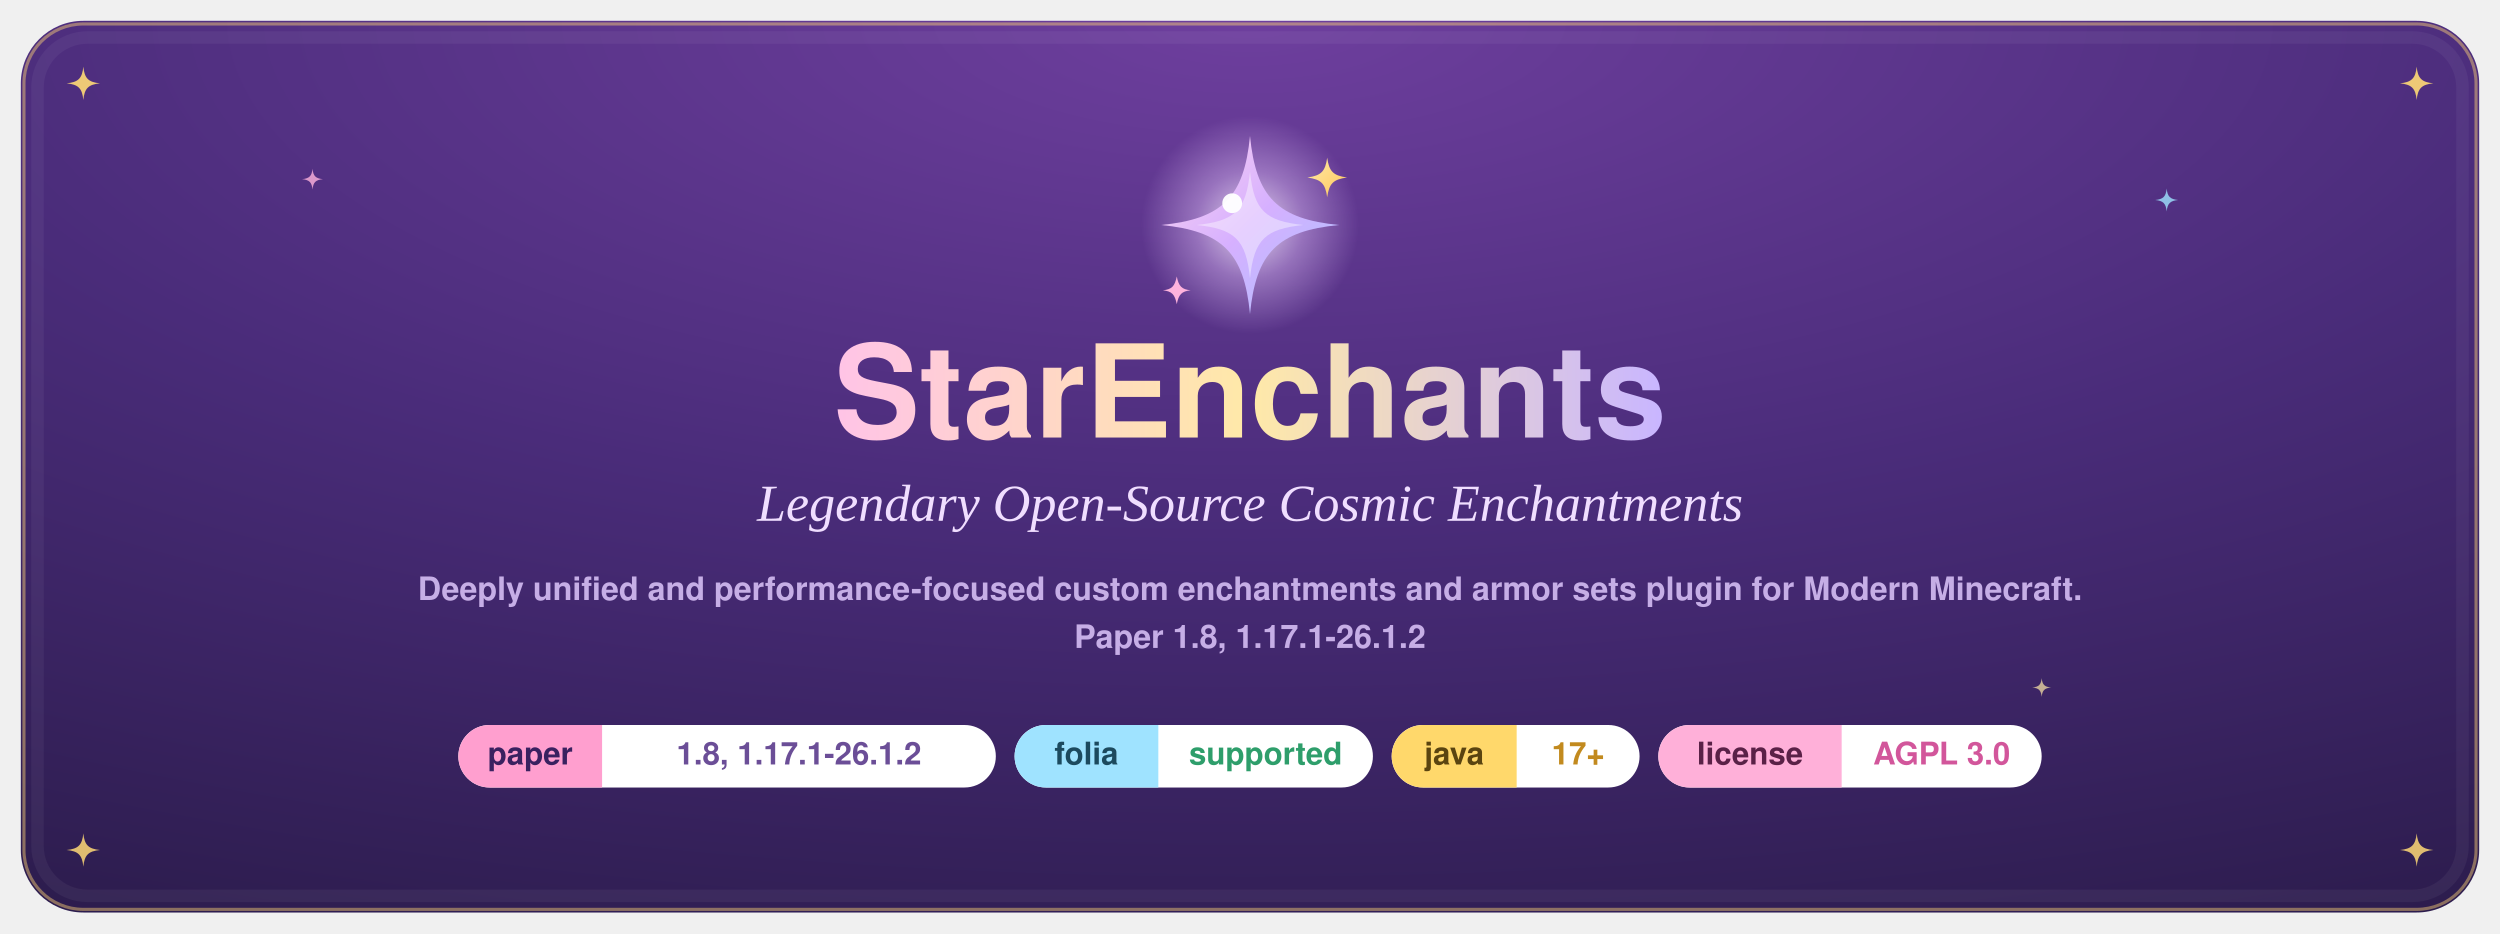
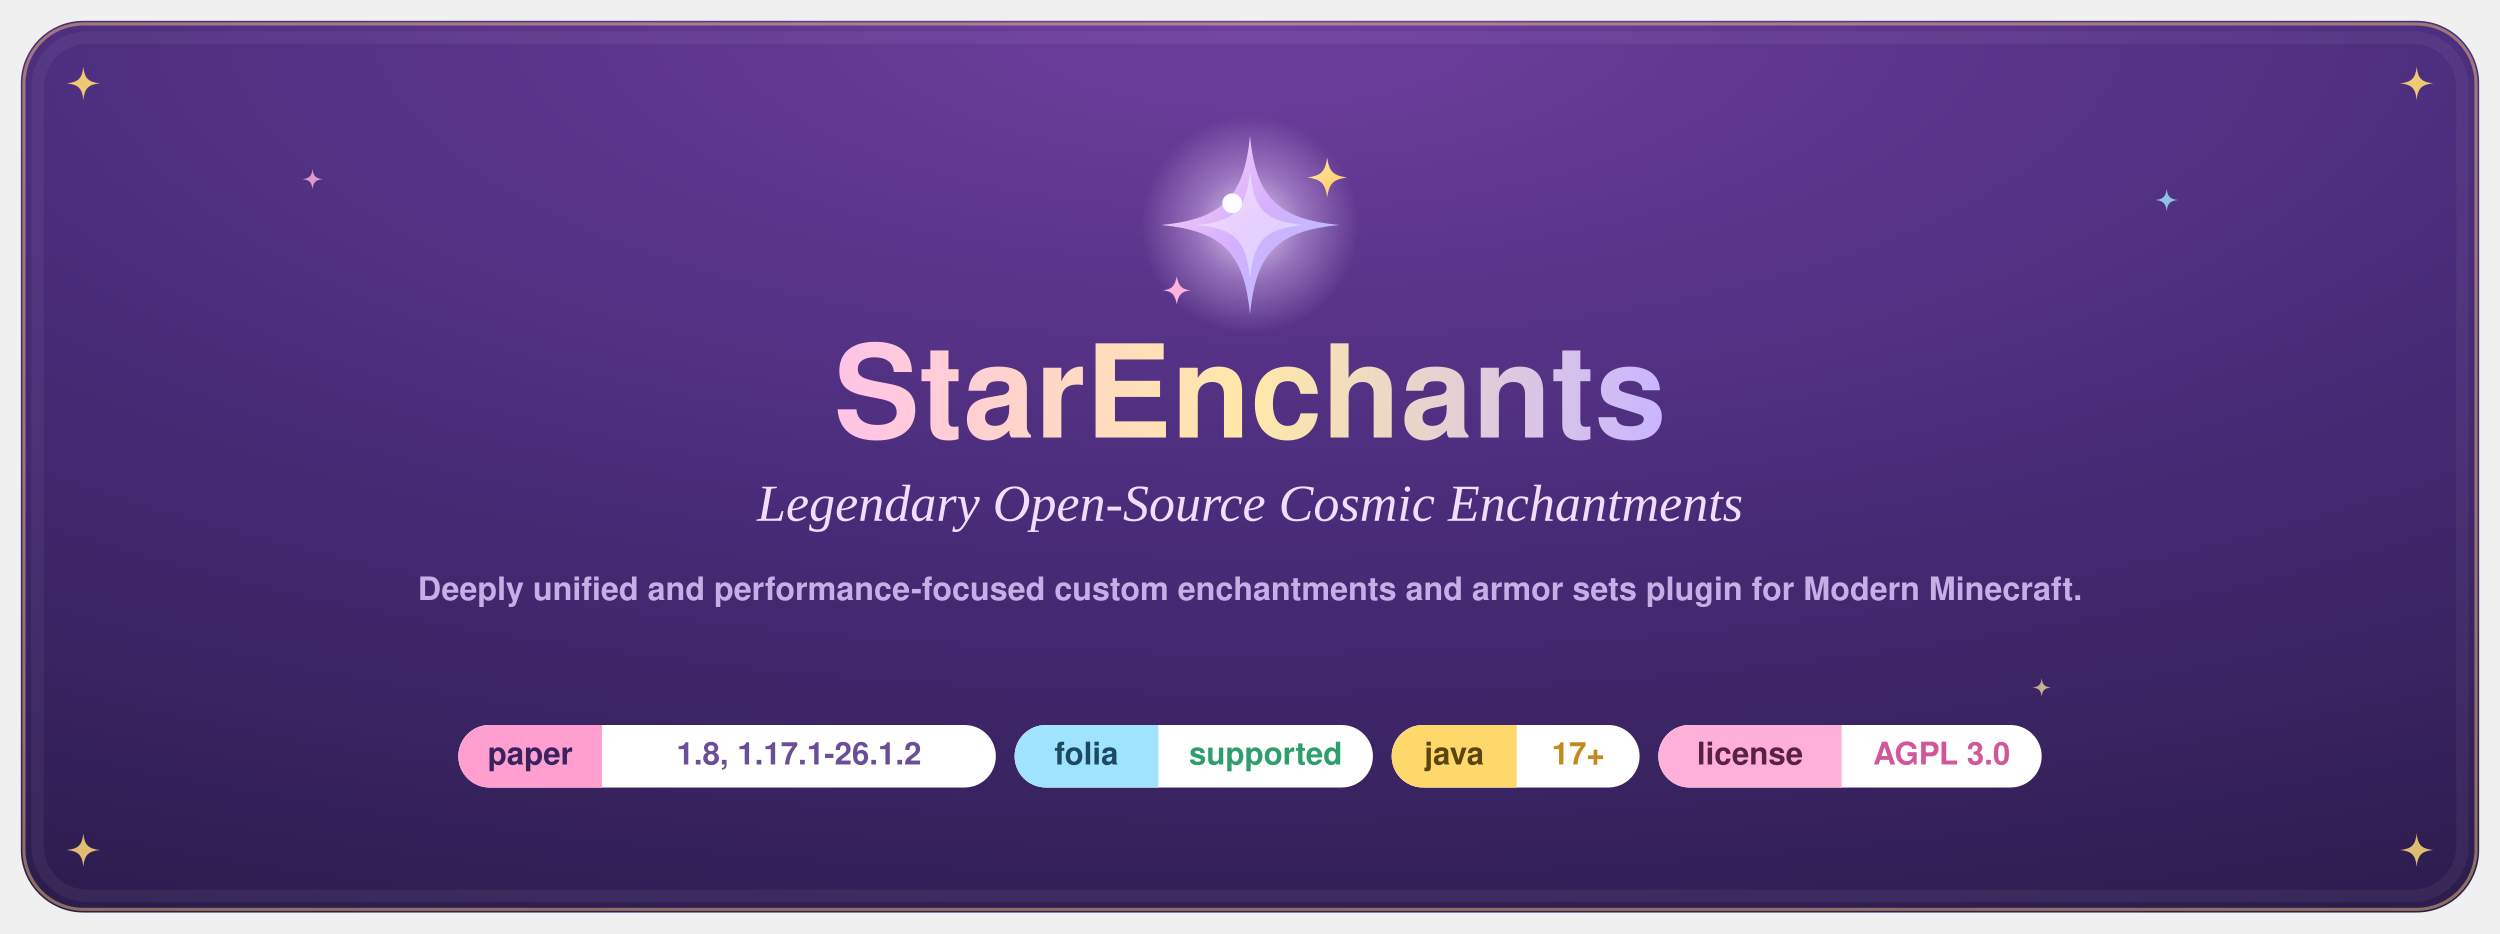
<svg xmlns="http://www.w3.org/2000/svg" width="1200" height="448" viewBox="0 0 1200 448" role="img" aria-label="StarEnchants — Deeply unified and performance-focused custom enchantments and armor sets plugin for Modern Minecraft.">
  <defs>
    <radialGradient id="card" cx="50%" cy="0%" r="115%">
      <stop offset="0" stop-color="#6E3F9E" />
      <stop offset="0.48" stop-color="#4A2C7A" />
      <stop offset="1" stop-color="#2A1B4A" />
    </radialGradient>
    <linearGradient id="wm" x1="0" y1="0" x2="1" y2="0">
      <stop offset="0" stop-color="#FFC4E6" />
      <stop offset="0.5" stop-color="#FFE9A8" />
      <stop offset="1" stop-color="#C9B6FF" />
    </linearGradient>
    <radialGradient id="hGlow" cx="50%" cy="50%" r="50%">
      <stop offset="0" stop-color="#FFFFFF" stop-opacity="0.85" />
      <stop offset="0.5" stop-color="#E9C9FF" stop-opacity="0.4" />
      <stop offset="1" stop-color="#E9C9FF" stop-opacity="0" />
    </radialGradient>
    <linearGradient id="hStar" x1="0" y1="0" x2="1" y2="1">
      <stop offset="0" stop-color="#FFD6EE" />
      <stop offset="0.5" stop-color="#D6B0FF" />
      <stop offset="1" stop-color="#A8C2FF" />
    </linearGradient>
    <linearGradient id="hGold" x1="0" y1="0" x2="1" y2="1">
      <stop offset="0" stop-color="#FFE9A8" />
      <stop offset="1" stop-color="#FFC75A" />
    </linearGradient>
  </defs>
  <rect x="10" y="10" width="1180" height="428" rx="30" fill="url(#card)" />
  <rect x="11.5" y="11.5" width="1177" height="425" rx="28.5" fill="none" stroke="#FFD676" stroke-opacity="0.45" stroke-width="1.5" />
  <rect x="18" y="18" width="1164" height="412" rx="24" fill="none" stroke="#FFFFFF" stroke-opacity="0.05" stroke-width="6" />
  <path transform="translate(40 40) scale(0.800)" d="M0 -10 C0.7 -3 3 -0.7 10 0 C3 0.7 0.7 3 0 10 C-0.7 3 -3 0.7 -10 0 C-3 -0.7 -0.7 -3 0 -10 Z" fill="#FFD976" opacity="0.9" />
  <path transform="translate(1160 40) scale(0.800)" d="M0 -10 C0.7 -3 3 -0.7 10 0 C3 0.7 0.7 3 0 10 C-0.7 3 -3 0.7 -10 0 C-3 -0.7 -0.7 -3 0 -10 Z" fill="#FFD976" opacity="0.9" />
  <path transform="translate(40 408) scale(0.800)" d="M0 -10 C0.7 -3 3 -0.7 10 0 C3 0.7 0.7 3 0 10 C-0.7 3 -3 0.7 -10 0 C-3 -0.7 -0.7 -3 0 -10 Z" fill="#FFD976" opacity="0.85" />
  <path transform="translate(1160 408) scale(0.800)" d="M0 -10 C0.7 -3 3 -0.7 10 0 C3 0.7 0.7 3 0 10 C-0.7 3 -3 0.7 -10 0 C-3 -0.7 -0.7 -3 0 -10 Z" fill="#FFD976" opacity="0.85" />
  <path transform="translate(150 86) scale(0.500)" d="M0 -10 C0.7 -3 3 -0.7 10 0 C3 0.7 0.7 3 0 10 C-0.7 3 -3 0.7 -10 0 C-3 -0.7 -0.7 -3 0 -10 Z" fill="#FFB3DD" opacity="0.8" />
  <path transform="translate(1040 96) scale(0.550)" d="M0 -10 C0.7 -3 3 -0.7 10 0 C3 0.7 0.7 3 0 10 C-0.7 3 -3 0.7 -10 0 C-3 -0.7 -0.7 -3 0 -10 Z" fill="#9FE3FF" opacity="0.8" />
  <path transform="translate(250 360) scale(0.450)" d="M0 -10 C0.7 -3 3 -0.7 10 0 C3 0.7 0.7 3 0 10 C-0.7 3 -3 0.7 -10 0 C-3 -0.7 -0.7 -3 0 -10 Z" fill="#FFB3DD" opacity="0.7" />
  <path transform="translate(980 330) scale(0.450)" d="M0 -10 C0.7 -3 3 -0.7 10 0 C3 0.7 0.7 3 0 10 C-0.7 3 -3 0.7 -10 0 C-3 -0.7 -0.7 -3 0 -10 Z" fill="#FFE9A8" opacity="0.7" />
  <g transform="translate(544.90 52.90) scale(0.95)">
    <circle cx="58" cy="58" r="55" fill="url(#hGlow)" />
    <path d="M58 13 C61 44 72 55 103 58 C72 61 61 72 58 103 C55 72 44 61 13 58 C44 55 55 44 58 13 Z" fill="url(#hStar)" />
    <path d="M58 31 C60 51 66 56 85 58 C66 60 60 65 58 85 C56 65 50 60 31 58 C50 56 56 51 58 31 Z" fill="#FFFFFF" opacity="0.4" />
    <circle cx="49" cy="47" r="5" fill="#FFFFFF" opacity="0.95" />
    <path d="M97 24 C98 31 100 33 107 34 C100 35 98 37 97 44 C96 37 94 35 87 34 C94 33 96 31 97 24 Z" fill="url(#hGold)" />
    <path d="M21 84 C22 89 23.5 90.5 28 91 C23.5 91.5 22 93 21 98 C20 93 18.5 91.5 14 91 C18.5 90.5 20 89 21 84 Z" fill="#FFB3DD" />
  </g>
  <text x="600" y="210" font-family="'Trebuchet MS','Segoe UI',system-ui,-apple-system,Helvetica,Arial,sans-serif" font-size="62" font-weight="700" fill="url(#wm)" text-anchor="middle" dominant-baseline="alphabetic">StarEnchants</text>
  <text x="600" y="250" font-family="Georgia,'Times New Roman',serif" font-size="25" font-style="italic" fill="#F0DEFF" text-anchor="middle">Legendary Open-Source Cosmic Enchantments</text>
  <text x="600" y="288" font-family="'Trebuchet MS','Segoe UI',system-ui,-apple-system,Helvetica,Arial,sans-serif" font-size="15.5" font-weight="600" fill="#C6AEE6" text-anchor="middle">Deeply unified and performance-focused custom enchantments and armor sets plugin for Modern Minecraft.</text>
-   <text x="600" y="311" font-family="'Trebuchet MS','Segoe UI',system-ui,-apple-system,Helvetica,Arial,sans-serif" font-size="15.5" font-weight="600" fill="#C6AEE6" text-anchor="middle">Paper 1.8, 1.17.1-26.1.2</text>
  <g transform="translate(-105.5 0)">
    <rect x="325.5" y="348" width="258" height="30" rx="15" fill="#FFFFFF" />
    <path d="M340.5 348 H394.5 V378 H340.5 A15 15 0 0 1 325.5 363 V363 A15 15 0 0 1 340.5 348 Z" fill="#FF9FCF" />
    <text x="360" y="363.5" font-family="'Trebuchet MS','Segoe UI',system-ui,-apple-system,Helvetica,Arial,sans-serif" font-size="15" font-weight="700" fill="#3A2160" text-anchor="middle" dominant-baseline="central">paper</text>
    <text x="489" y="363.5" font-family="'Trebuchet MS','Segoe UI',system-ui,-apple-system,Helvetica,Arial,sans-serif" font-size="15" font-weight="700" fill="#6B4E97" text-anchor="middle" dominant-baseline="central">1.8, 1.17.1-26.1.2</text>
    <rect x="592.5" y="348" width="172" height="30" rx="15" fill="#FFFFFF" />
    <path d="M607.5 348 H661.5 V378 H607.5 A15 15 0 0 1 592.5 363 V363 A15 15 0 0 1 607.5 348 Z" fill="#9FE3FF" />
    <text x="627" y="363.5" font-family="'Trebuchet MS','Segoe UI',system-ui,-apple-system,Helvetica,Arial,sans-serif" font-size="15" font-weight="700" fill="#1C4A5E" text-anchor="middle" dominant-baseline="central">folia</text>
    <text x="713" y="363.5" font-family="'Trebuchet MS','Segoe UI',system-ui,-apple-system,Helvetica,Arial,sans-serif" font-size="15" font-weight="700" fill="#2E9E6B" text-anchor="middle" dominant-baseline="central">supported</text>
    <rect x="773.5" y="348" width="119" height="30" rx="15" fill="#FFFFFF" />
    <path d="M788.5 348 H833.5 V378 H788.5 A15 15 0 0 1 773.5 363 V363 A15 15 0 0 1 788.5 348 Z" fill="#FFD86B" />
    <text x="803.5" y="363.5" font-family="'Trebuchet MS','Segoe UI',system-ui,-apple-system,Helvetica,Arial,sans-serif" font-size="15" font-weight="700" fill="#5A4410" text-anchor="middle" dominant-baseline="central">java</text>
    <text x="863" y="363.5" font-family="'Trebuchet MS','Segoe UI',system-ui,-apple-system,Helvetica,Arial,sans-serif" font-size="15" font-weight="700" fill="#C28A1E" text-anchor="middle" dominant-baseline="central">17+</text>
    <rect x="901.5" y="348" width="184" height="30" rx="15" fill="#FFFFFF" />
    <path d="M916.5 348 H989.5 V378 H916.5 A15 15 0 0 1 901.5 363 V363 A15 15 0 0 1 916.5 348 Z" fill="#FFB0D9" />
    <text x="945.5" y="363.5" font-family="'Trebuchet MS','Segoe UI',system-ui,-apple-system,Helvetica,Arial,sans-serif" font-size="15" font-weight="700" fill="#5A2147" text-anchor="middle" dominant-baseline="central">license</text>
    <text x="1037.5" y="363.5" font-family="'Trebuchet MS','Segoe UI',system-ui,-apple-system,Helvetica,Arial,sans-serif" font-size="15" font-weight="700" fill="#D2569B" text-anchor="middle" dominant-baseline="central">AGPL 3.0</text>
  </g>
</svg>
